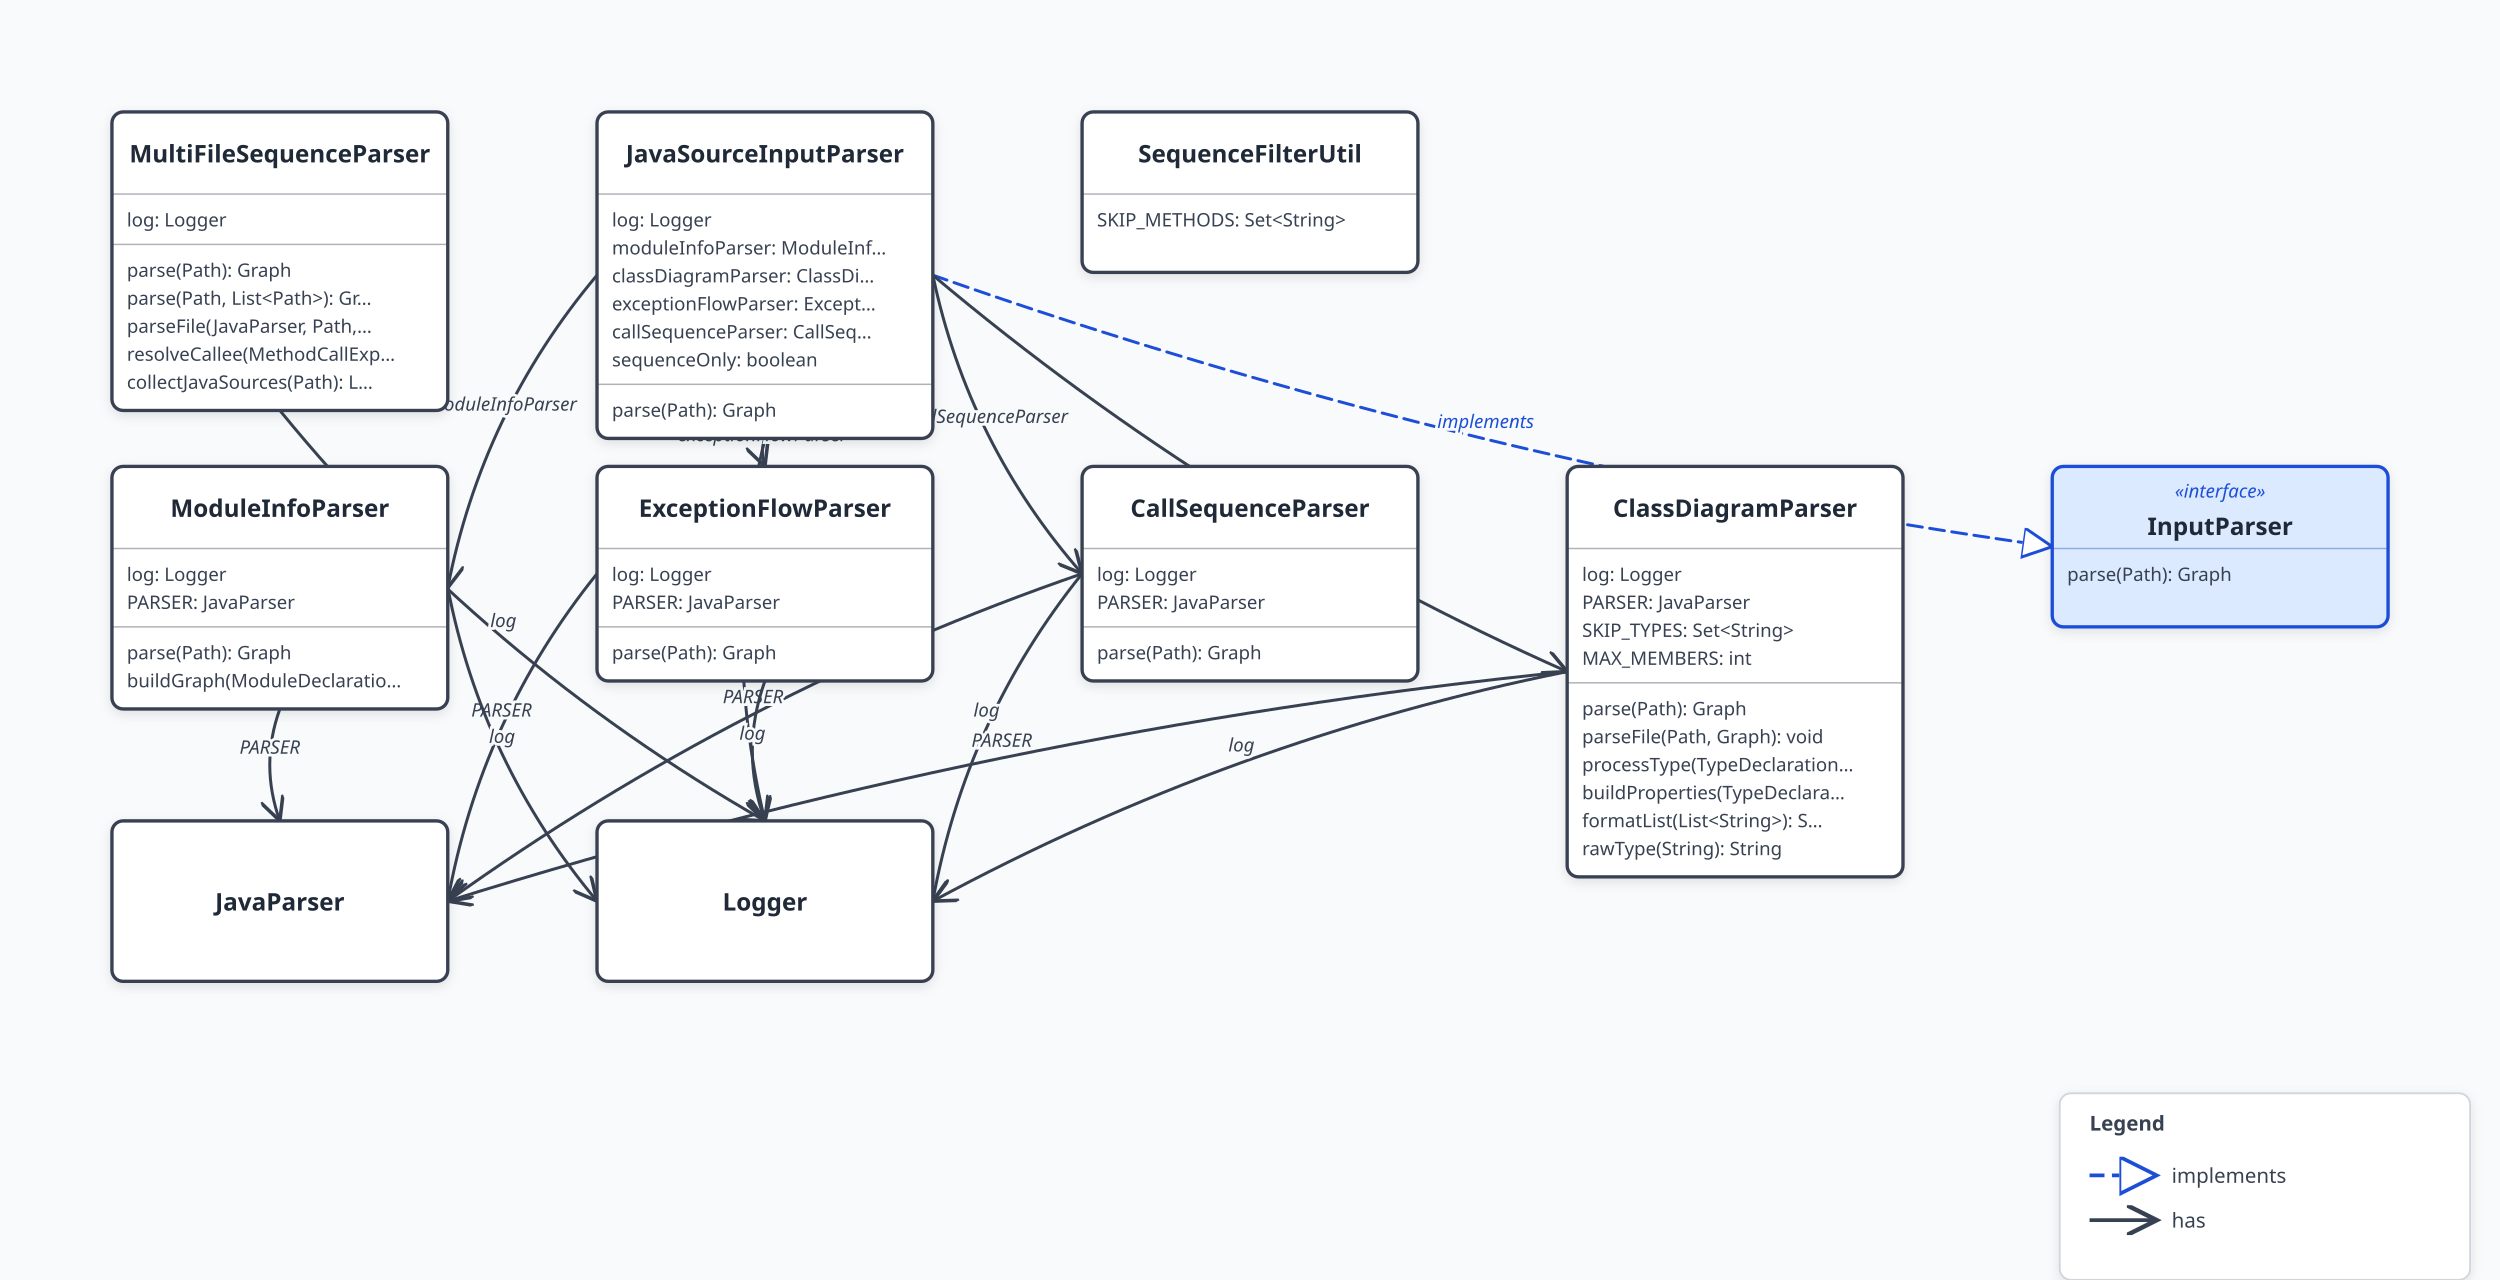
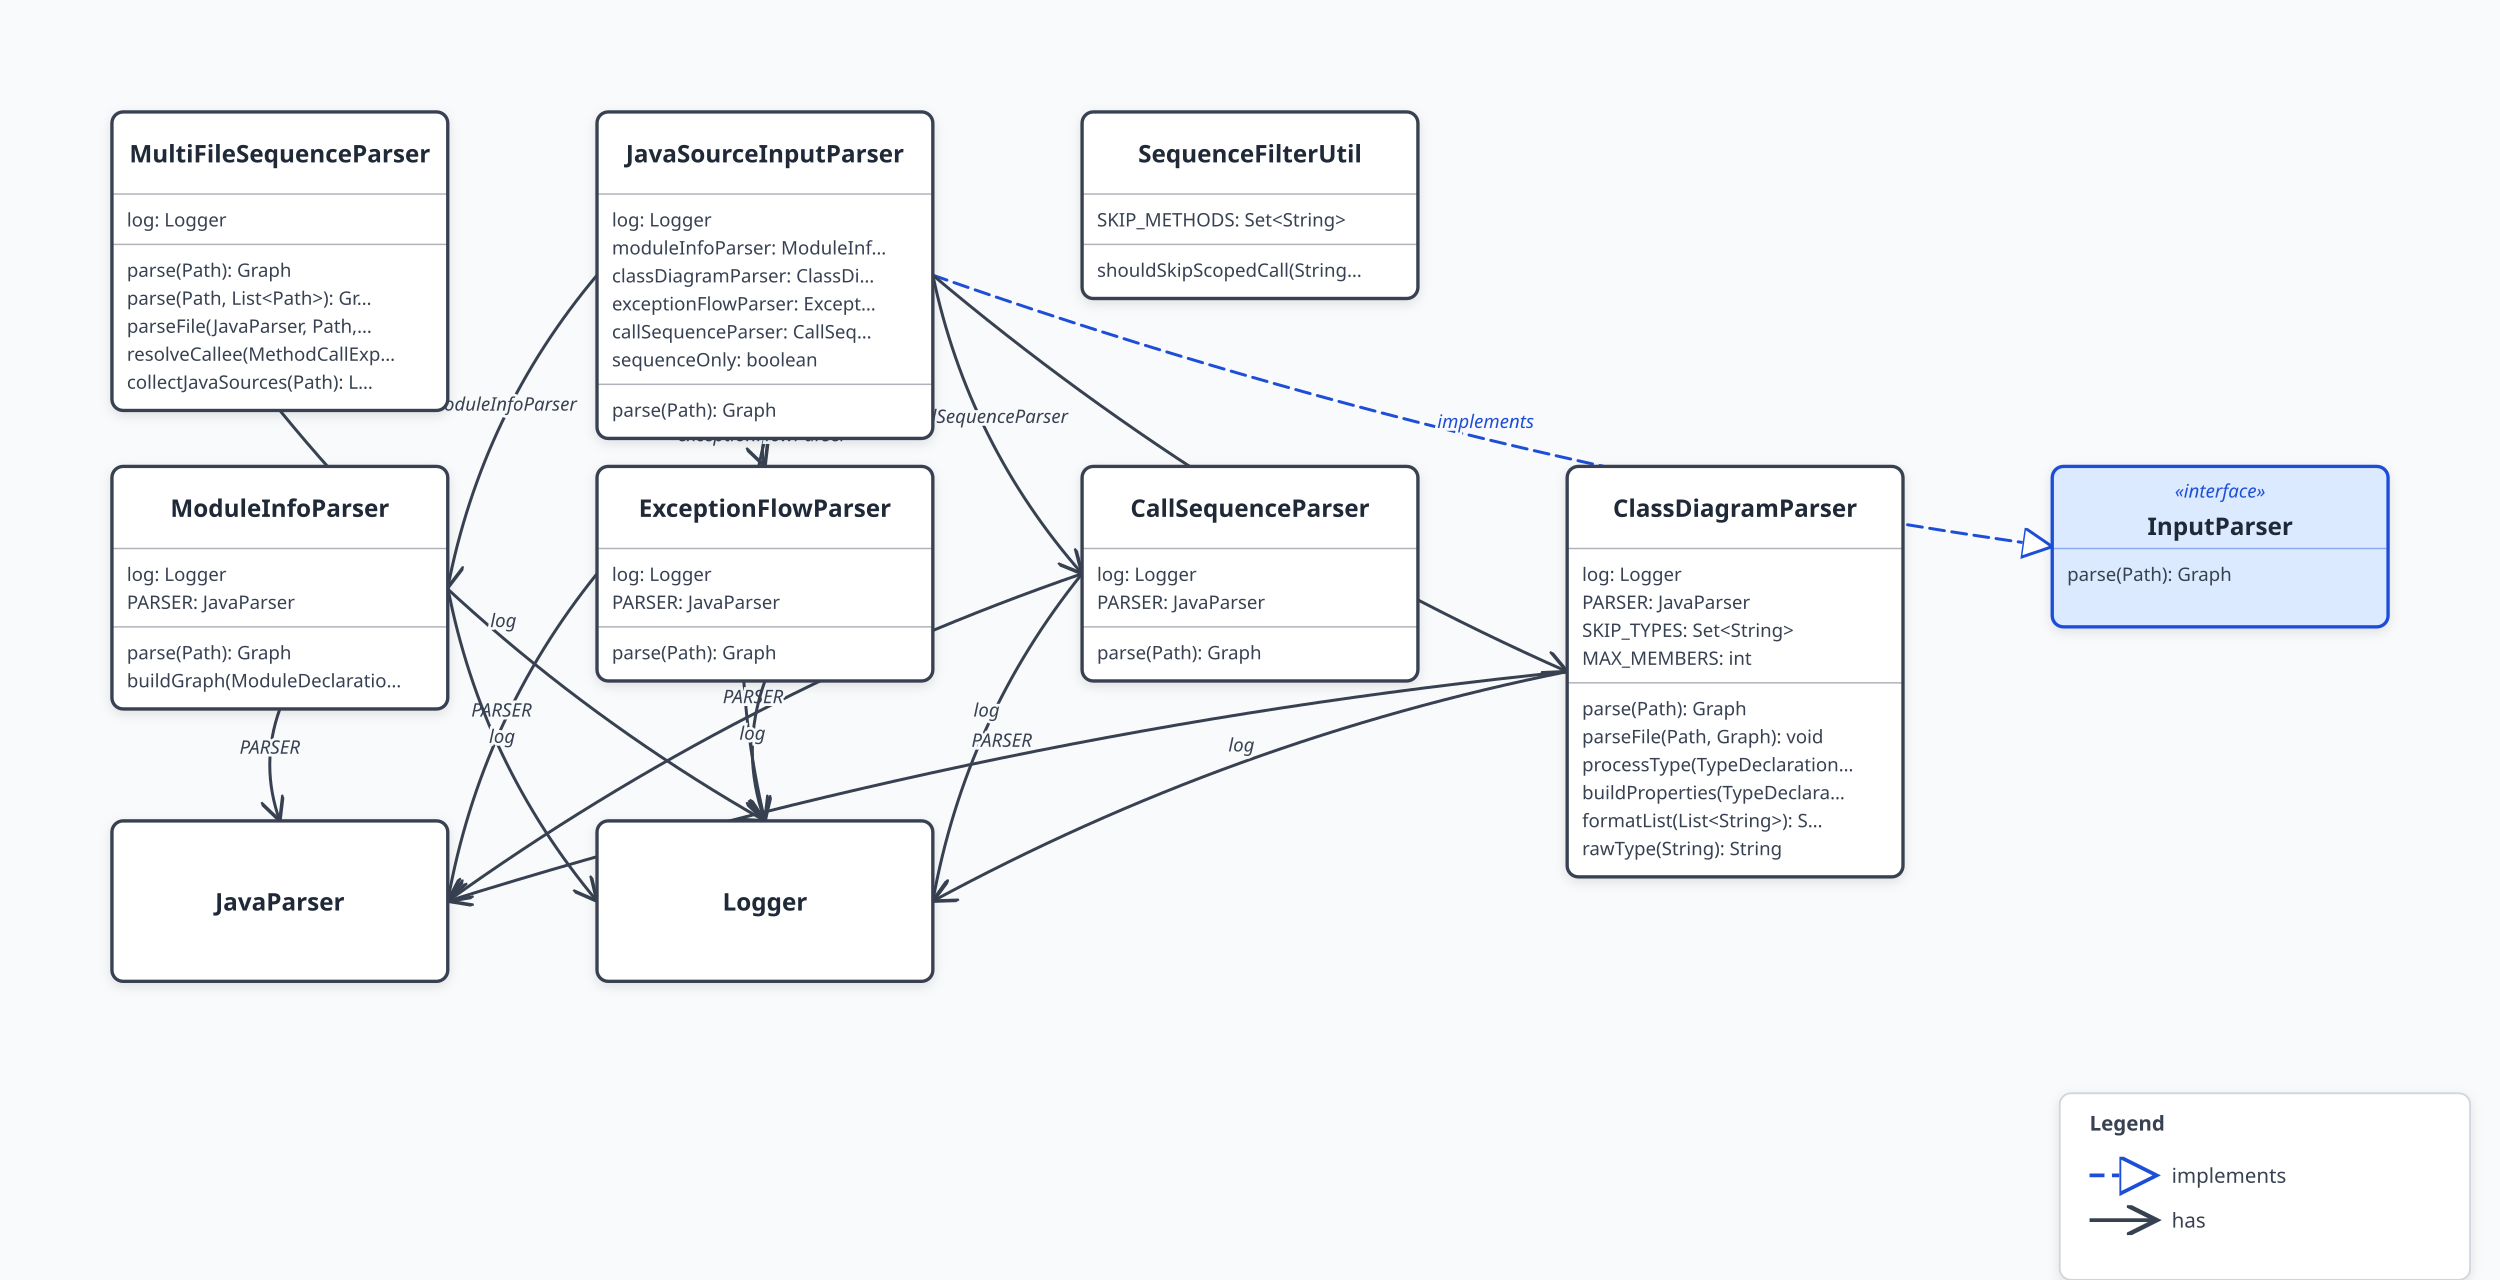
<svg xmlns="http://www.w3.org/2000/svg" width="1340" height="686" viewBox="0 0 1340 686">
  <defs>
    <style>
svg { font-family: -apple-system, BlinkMacSystemFont, 'Segoe UI', sans-serif; }
.node-rect { transition: filter 0.15s; }
.node-rect:hover { stroke-width: 2.5 !important; }
.edge-line { stroke-linecap: round; stroke-linejoin: round; }
.edge-label { paint-order: stroke; stroke: #f9fafb; stroke-width: 3; }
.group-rect { }
.node-label { pointer-events: none; }
</style>
    <filter id="nodeShadow" x="-15%" y="-15%" width="130%" height="130%">
      <feDropShadow dx="0" dy="2" stdDeviation="3" flood-color="#0000001a" />
    </filter>
    <marker id="marker-hollow-1d4ed8" markerWidth="12" markerHeight="12" refX="10" refY="5" orient="auto">
      <path d="M0,0 L10,5 L0,10 Z" fill="#ffffff" stroke="#1d4ed8" stroke-width="1" />
    </marker>
    <marker id="marker-open-374151" markerWidth="10" markerHeight="8" refX="8" refY="4" orient="auto">
      <path d="M0,0 L8,4 L0,8" fill="none" stroke="#374151" stroke-width="1.2" />
    </marker>
  </defs>
  <rect width="1340" height="686" fill="#f9fafb" />
  <path class="edge-line" d="M500.0 147.5 Q792.7 250.5 1100.0 293.0" fill="none" stroke="#1d4ed8" stroke-width="1.6" stroke-dasharray="8,4" marker-end="url(#marker-hollow-1d4ed8)" />
  <text class="edge-label" x="796.3" y="229.4" text-anchor="middle" font-family="sans-serif" font-size="10" fill="#1d4ed8" font-style="italic">implements</text>
  <path class="edge-line" d="M410.0 235.0 Q385.6 337.5 410.0 440.0" fill="none" stroke="#374151" stroke-width="1.6" marker-end="url(#marker-open-374151)" />
  <text class="edge-label" x="397.8" y="331.5" text-anchor="middle" font-family="sans-serif" font-size="10" fill="#374151" font-style="italic">log</text>
  <path class="edge-line" d="M320.0 147.5 Q258.3 220.9 240.0 315.0" fill="none" stroke="#374151" stroke-width="1.6" marker-end="url(#marker-open-374151)" />
  <text class="edge-label" x="269.2" y="220.1" text-anchor="middle" font-family="sans-serif" font-size="10" fill="#374151" font-style="italic">moduleInfoParser</text>
  <path class="edge-line" d="M500.0 147.5 Q654.9 278.0 840.0 360.0" fill="none" stroke="#374151" stroke-width="1.6" marker-end="url(#marker-open-374151)" />
  <text class="edge-label" x="662.4" y="259.9" text-anchor="middle" font-family="sans-serif" font-size="10" fill="#374151" font-style="italic">classDiagramParser</text>
  <path class="edge-line" d="M410.0 235.0 Q407.3 242.5 410.0 250.0" fill="none" stroke="#374151" stroke-width="1.6" marker-end="url(#marker-open-374151)" />
  <text class="edge-label" x="408.7" y="236.5" text-anchor="middle" font-family="sans-serif" font-size="10" fill="#374151" font-style="italic">exceptionFlowParser</text>
  <path class="edge-line" d="M500.0 147.5 Q519.0 238.0 580.0 307.5" fill="none" stroke="#374151" stroke-width="1.6" marker-end="url(#marker-open-374151)" />
  <text class="edge-label" x="529.5" y="226.7" text-anchor="middle" font-family="sans-serif" font-size="10" fill="#374151" font-style="italic">callSequenceParser</text>
  <path class="edge-line" d="M150.0 220.0 Q259.6 354.2 410.0 440.0" fill="none" stroke="#374151" stroke-width="1.6" marker-end="url(#marker-open-374151)" />
  <text class="edge-label" x="269.8" y="336.1" text-anchor="middle" font-family="sans-serif" font-size="10" fill="#374151" font-style="italic">log</text>
  <path class="edge-line" d="M580.0 307.5 Q517.6 385.0 500.0 483.0" fill="none" stroke="#374151" stroke-width="1.6" marker-end="url(#marker-open-374151)" />
  <text class="edge-label" x="528.8" y="384.1" text-anchor="middle" font-family="sans-serif" font-size="10" fill="#374151" font-style="italic">log</text>
  <path class="edge-line" d="M580.0 307.5 Q397.2 370.5 240.0 483.0" fill="none" stroke="#374151" stroke-width="1.6" marker-end="url(#marker-open-374151)" />
  <text class="edge-label" x="403.6" y="376.9" text-anchor="middle" font-family="sans-serif" font-size="10" fill="#374151" font-style="italic">PARSER</text>
  <path class="edge-line" d="M840.0 360.0 Q660.8 396.0 500.0 483.0" fill="none" stroke="#374151" stroke-width="1.6" marker-end="url(#marker-open-374151)" />
  <text class="edge-label" x="665.4" y="402.8" text-anchor="middle" font-family="sans-serif" font-size="10" fill="#374151" font-style="italic">log</text>
  <path class="edge-line" d="M840.0 360.0 Q533.8 391.1 240.0 483.0" fill="none" stroke="#374151" stroke-width="1.6" marker-end="url(#marker-open-374151)" />
  <text class="edge-label" x="536.9" y="400.3" text-anchor="middle" font-family="sans-serif" font-size="10" fill="#374151" font-style="italic">PARSER</text>
  <path class="edge-line" d="M410.0 365.0 Q396.5 402.5 410.0 440.0" fill="none" stroke="#374151" stroke-width="1.6" marker-end="url(#marker-open-374151)" />
  <text class="edge-label" x="403.3" y="396.5" text-anchor="middle" font-family="sans-serif" font-size="10" fill="#374151" font-style="italic">log</text>
  <path class="edge-line" d="M320.0 307.5 Q257.6 385.0 240.0 483.0" fill="none" stroke="#374151" stroke-width="1.6" marker-end="url(#marker-open-374151)" />
  <text class="edge-label" x="268.8" y="384.1" text-anchor="middle" font-family="sans-serif" font-size="10" fill="#374151" font-style="italic">PARSER</text>
  <path class="edge-line" d="M240.0 315.0 Q258.3 409.3 320.0 483.0" fill="none" stroke="#374151" stroke-width="1.6" marker-end="url(#marker-open-374151)" />
  <text class="edge-label" x="269.1" y="398.2" text-anchor="middle" font-family="sans-serif" font-size="10" fill="#374151" font-style="italic">log</text>
  <path class="edge-line" d="M150.0 380.0 Q139.2 410.0 150.0 440.0" fill="none" stroke="#374151" stroke-width="1.6" marker-end="url(#marker-open-374151)" />
  <text class="edge-label" x="144.6" y="404.0" text-anchor="middle" font-family="sans-serif" font-size="10" fill="#374151" font-style="italic">PARSER</text>
  <g id="InputParser">
    <rect class="node-rect" x="1100.0" y="250.0" width="180.0" height="86.0" rx="6" fill="#dbeafe" stroke="#1d4ed8" stroke-width="1.8" filter="url(#nodeShadow)" />
    <text class="node-label" x="1190.0" y="266.7" text-anchor="middle" font-family="sans-serif" font-size="10" fill="#1d4ed8" font-style="italic">«interface»</text>
    <text class="node-label" x="1190.0" y="281.7" text-anchor="middle" dominant-baseline="central" font-family="sans-serif" font-size="13" font-weight="bold" fill="#1f2937">InputParser</text>
    <line x1="1100.0" y1="294.0" x2="1280.0" y2="294.0" stroke="#1d4ed8" stroke-width="0.8" opacity="0.4" />
    <text x="1108.0" y="307.5" font-family="sans-serif" font-size="10" fill="#374151" dominant-baseline="central">parse(Path): Graph</text>
  </g>
  <g id="JavaSourceInputParser">
    <rect class="node-rect" x="320.0" y="60.0" width="180.0" height="175.0" rx="6" fill="#ffffff" stroke="#374151" stroke-width="1.8" filter="url(#nodeShadow)" />
    <text class="node-label" x="410.0" y="82.0" text-anchor="middle" dominant-baseline="central" font-family="sans-serif" font-size="13" font-weight="bold" fill="#1f2937">JavaSourceInputParser</text>
    <line x1="320.0" y1="104.0" x2="500.0" y2="104.0" stroke="#374151" stroke-width="0.8" opacity="0.4" />
    <text x="328.0" y="117.5" font-family="sans-serif" font-size="10" fill="#374151" dominant-baseline="central">log: Logger</text>
    <text x="328.0" y="132.5" font-family="sans-serif" font-size="10" fill="#374151" dominant-baseline="central">moduleInfoParser: ModuleInf…</text>
    <text x="328.0" y="147.5" font-family="sans-serif" font-size="10" fill="#374151" dominant-baseline="central">classDiagramParser: ClassDi…</text>
    <text x="328.0" y="162.5" font-family="sans-serif" font-size="10" fill="#374151" dominant-baseline="central">exceptionFlowParser: Except…</text>
    <text x="328.0" y="177.5" font-family="sans-serif" font-size="10" fill="#374151" dominant-baseline="central">callSequenceParser: CallSeq…</text>
    <text x="328.0" y="192.5" font-family="sans-serif" font-size="10" fill="#374151" dominant-baseline="central">sequenceOnly: boolean</text>
    <line x1="320.0" y1="206.0" x2="500.0" y2="206.0" stroke="#374151" stroke-width="0.8" opacity="0.4" />
    <text x="328.0" y="219.5" font-family="sans-serif" font-size="10" fill="#374151" dominant-baseline="central">parse(Path): Graph</text>
  </g>
  <g id="Logger">
    <rect class="node-rect" x="320.0" y="440.0" width="180.0" height="86.0" rx="6" fill="#ffffff" stroke="#374151" stroke-width="1.8" filter="url(#nodeShadow)" />
    <text class="node-label" x="410.0" y="483.0" text-anchor="middle" dominant-baseline="central" font-family="sans-serif" font-size="13" font-weight="bold" fill="#1f2937">Logger</text>
  </g>
  <g id="ModuleInfoParser">
    <rect class="node-rect" x="60.0" y="250.0" width="180.0" height="130.0" rx="6" fill="#ffffff" stroke="#374151" stroke-width="1.8" filter="url(#nodeShadow)" />
    <text class="node-label" x="150.0" y="272.0" text-anchor="middle" dominant-baseline="central" font-family="sans-serif" font-size="13" font-weight="bold" fill="#1f2937">ModuleInfoParser</text>
    <line x1="60.0" y1="294.0" x2="240.0" y2="294.0" stroke="#374151" stroke-width="0.8" opacity="0.4" />
    <text x="68.0" y="307.5" font-family="sans-serif" font-size="10" fill="#374151" dominant-baseline="central">log: Logger</text>
    <text x="68.0" y="322.5" font-family="sans-serif" font-size="10" fill="#374151" dominant-baseline="central">PARSER: JavaParser</text>
    <line x1="60.0" y1="336.0" x2="240.0" y2="336.0" stroke="#374151" stroke-width="0.8" opacity="0.4" />
    <text x="68.0" y="349.5" font-family="sans-serif" font-size="10" fill="#374151" dominant-baseline="central">parse(Path): Graph</text>
    <text x="68.0" y="364.5" font-family="sans-serif" font-size="10" fill="#374151" dominant-baseline="central">buildGraph(ModuleDeclaratio…</text>
  </g>
  <g id="ClassDiagramParser">
    <rect class="node-rect" x="840.0" y="250.0" width="180.0" height="220.0" rx="6" fill="#ffffff" stroke="#374151" stroke-width="1.8" filter="url(#nodeShadow)" />
    <text class="node-label" x="930.0" y="272.0" text-anchor="middle" dominant-baseline="central" font-family="sans-serif" font-size="13" font-weight="bold" fill="#1f2937">ClassDiagramParser</text>
    <line x1="840.0" y1="294.0" x2="1020.0" y2="294.0" stroke="#374151" stroke-width="0.8" opacity="0.4" />
    <text x="848.0" y="307.5" font-family="sans-serif" font-size="10" fill="#374151" dominant-baseline="central">log: Logger</text>
    <text x="848.0" y="322.5" font-family="sans-serif" font-size="10" fill="#374151" dominant-baseline="central">PARSER: JavaParser</text>
    <text x="848.0" y="337.5" font-family="sans-serif" font-size="10" fill="#374151" dominant-baseline="central">SKIP_TYPES: Set&lt;String&gt;</text>
    <text x="848.0" y="352.5" font-family="sans-serif" font-size="10" fill="#374151" dominant-baseline="central">MAX_MEMBERS: int</text>
    <line x1="840.0" y1="366.0" x2="1020.0" y2="366.0" stroke="#374151" stroke-width="0.8" opacity="0.4" />
    <text x="848.0" y="379.5" font-family="sans-serif" font-size="10" fill="#374151" dominant-baseline="central">parse(Path): Graph</text>
    <text x="848.0" y="394.5" font-family="sans-serif" font-size="10" fill="#374151" dominant-baseline="central">parseFile(Path, Graph): void</text>
    <text x="848.0" y="409.5" font-family="sans-serif" font-size="10" fill="#374151" dominant-baseline="central">processType(TypeDeclaration…</text>
    <text x="848.0" y="424.5" font-family="sans-serif" font-size="10" fill="#374151" dominant-baseline="central">buildProperties(TypeDeclara…</text>
    <text x="848.0" y="439.5" font-family="sans-serif" font-size="10" fill="#374151" dominant-baseline="central">formatList(List&lt;String&gt;): S…</text>
    <text x="848.0" y="454.5" font-family="sans-serif" font-size="10" fill="#374151" dominant-baseline="central">rawType(String): String</text>
  </g>
  <g id="ExceptionFlowParser">
    <rect class="node-rect" x="320.0" y="250.0" width="180.0" height="115.0" rx="6" fill="#ffffff" stroke="#374151" stroke-width="1.8" filter="url(#nodeShadow)" />
    <text class="node-label" x="410.0" y="272.0" text-anchor="middle" dominant-baseline="central" font-family="sans-serif" font-size="13" font-weight="bold" fill="#1f2937">ExceptionFlowParser</text>
    <line x1="320.0" y1="294.0" x2="500.0" y2="294.0" stroke="#374151" stroke-width="0.8" opacity="0.4" />
    <text x="328.0" y="307.5" font-family="sans-serif" font-size="10" fill="#374151" dominant-baseline="central">log: Logger</text>
    <text x="328.0" y="322.5" font-family="sans-serif" font-size="10" fill="#374151" dominant-baseline="central">PARSER: JavaParser</text>
    <line x1="320.0" y1="336.0" x2="500.0" y2="336.0" stroke="#374151" stroke-width="0.8" opacity="0.4" />
    <text x="328.0" y="349.5" font-family="sans-serif" font-size="10" fill="#374151" dominant-baseline="central">parse(Path): Graph</text>
  </g>
  <g id="CallSequenceParser">
    <rect class="node-rect" x="580.0" y="250.0" width="180.0" height="115.0" rx="6" fill="#ffffff" stroke="#374151" stroke-width="1.8" filter="url(#nodeShadow)" />
    <text class="node-label" x="670.0" y="272.0" text-anchor="middle" dominant-baseline="central" font-family="sans-serif" font-size="13" font-weight="bold" fill="#1f2937">CallSequenceParser</text>
    <line x1="580.0" y1="294.0" x2="760.0" y2="294.0" stroke="#374151" stroke-width="0.8" opacity="0.4" />
    <text x="588.0" y="307.5" font-family="sans-serif" font-size="10" fill="#374151" dominant-baseline="central">log: Logger</text>
    <text x="588.0" y="322.5" font-family="sans-serif" font-size="10" fill="#374151" dominant-baseline="central">PARSER: JavaParser</text>
    <line x1="580.0" y1="336.0" x2="760.0" y2="336.0" stroke="#374151" stroke-width="0.8" opacity="0.4" />
    <text x="588.0" y="349.5" font-family="sans-serif" font-size="10" fill="#374151" dominant-baseline="central">parse(Path): Graph</text>
  </g>
  <g id="MultiFileSequenceParser">
    <rect class="node-rect" x="60.0" y="60.0" width="180.0" height="160.0" rx="6" fill="#ffffff" stroke="#374151" stroke-width="1.8" filter="url(#nodeShadow)" />
    <text class="node-label" x="150.0" y="82.0" text-anchor="middle" dominant-baseline="central" font-family="sans-serif" font-size="13" font-weight="bold" fill="#1f2937">MultiFileSequenceParser</text>
    <line x1="60.0" y1="104.0" x2="240.0" y2="104.0" stroke="#374151" stroke-width="0.8" opacity="0.4" />
    <text x="68.0" y="117.5" font-family="sans-serif" font-size="10" fill="#374151" dominant-baseline="central">log: Logger</text>
    <line x1="60.0" y1="131.0" x2="240.0" y2="131.0" stroke="#374151" stroke-width="0.8" opacity="0.4" />
    <text x="68.0" y="144.5" font-family="sans-serif" font-size="10" fill="#374151" dominant-baseline="central">parse(Path): Graph</text>
    <text x="68.0" y="159.5" font-family="sans-serif" font-size="10" fill="#374151" dominant-baseline="central">parse(Path, List&lt;Path&gt;): Gr…</text>
    <text x="68.0" y="174.5" font-family="sans-serif" font-size="10" fill="#374151" dominant-baseline="central">parseFile(JavaParser, Path,…</text>
    <text x="68.0" y="189.5" font-family="sans-serif" font-size="10" fill="#374151" dominant-baseline="central">resolveCallee(MethodCallExp…</text>
    <text x="68.0" y="204.5" font-family="sans-serif" font-size="10" fill="#374151" dominant-baseline="central">collectJavaSources(Path): L…</text>
  </g>
  <g id="JavaParser">
    <rect class="node-rect" x="60.0" y="440.0" width="180.0" height="86.0" rx="6" fill="#ffffff" stroke="#374151" stroke-width="1.8" filter="url(#nodeShadow)" />
    <text class="node-label" x="150.0" y="483.0" text-anchor="middle" dominant-baseline="central" font-family="sans-serif" font-size="13" font-weight="bold" fill="#1f2937">JavaParser</text>
  </g>
  <g id="SequenceFilterUtil">
-     <rect class="node-rect" x="580.0" y="60.0" width="180.0" height="86.0" rx="6" fill="#ffffff" stroke="#374151" stroke-width="1.8" filter="url(#nodeShadow)" />
+     <rect class="node-rect" x="580.0" y="60.0" width="180.0" height="100.0" rx="6" fill="#ffffff" stroke="#374151" stroke-width="1.8" filter="url(#nodeShadow)" />
    <text class="node-label" x="670.0" y="82.0" text-anchor="middle" dominant-baseline="central" font-family="sans-serif" font-size="13" font-weight="bold" fill="#1f2937">SequenceFilterUtil</text>
    <line x1="580.0" y1="104.0" x2="760.0" y2="104.0" stroke="#374151" stroke-width="0.8" opacity="0.4" />
    <text x="588.0" y="117.5" font-family="sans-serif" font-size="10" fill="#374151" dominant-baseline="central">SKIP_METHODS: Set&lt;String&gt;</text>
+     <line x1="580.0" y1="131.0" x2="760.0" y2="131.0" stroke="#374151" stroke-width="0.8" opacity="0.4" />
+     <text x="588.0" y="144.5" font-family="sans-serif" font-size="10" fill="#374151" dominant-baseline="central">shouldSkipScopedCall(String…</text>
  </g>
  <rect x="1104.0" y="586.0" width="220.0" height="100.0" rx="6" fill="#ffffff" stroke="#d1d5db" stroke-width="1" filter="url(#nodeShadow)" />
  <text x="1120.0" y="606.0" font-family="sans-serif" font-size="11" font-weight="bold" fill="#374151">Legend</text>
  <line x1="1120.0" y1="630.0" x2="1156.0" y2="630.0" stroke="#1d4ed8" stroke-width="2" stroke-dasharray="8,4" marker-end="url(#marker-hollow-1d4ed8)" />
  <text x="1164.0" y="634.0" font-family="sans-serif" font-size="11" fill="#374151">implements</text>
  <line x1="1120.0" y1="654.0" x2="1156.0" y2="654.0" stroke="#374151" stroke-width="2" marker-end="url(#marker-open-374151)" />
  <text x="1164.0" y="658.0" font-family="sans-serif" font-size="11" fill="#374151">has</text>
</svg>
